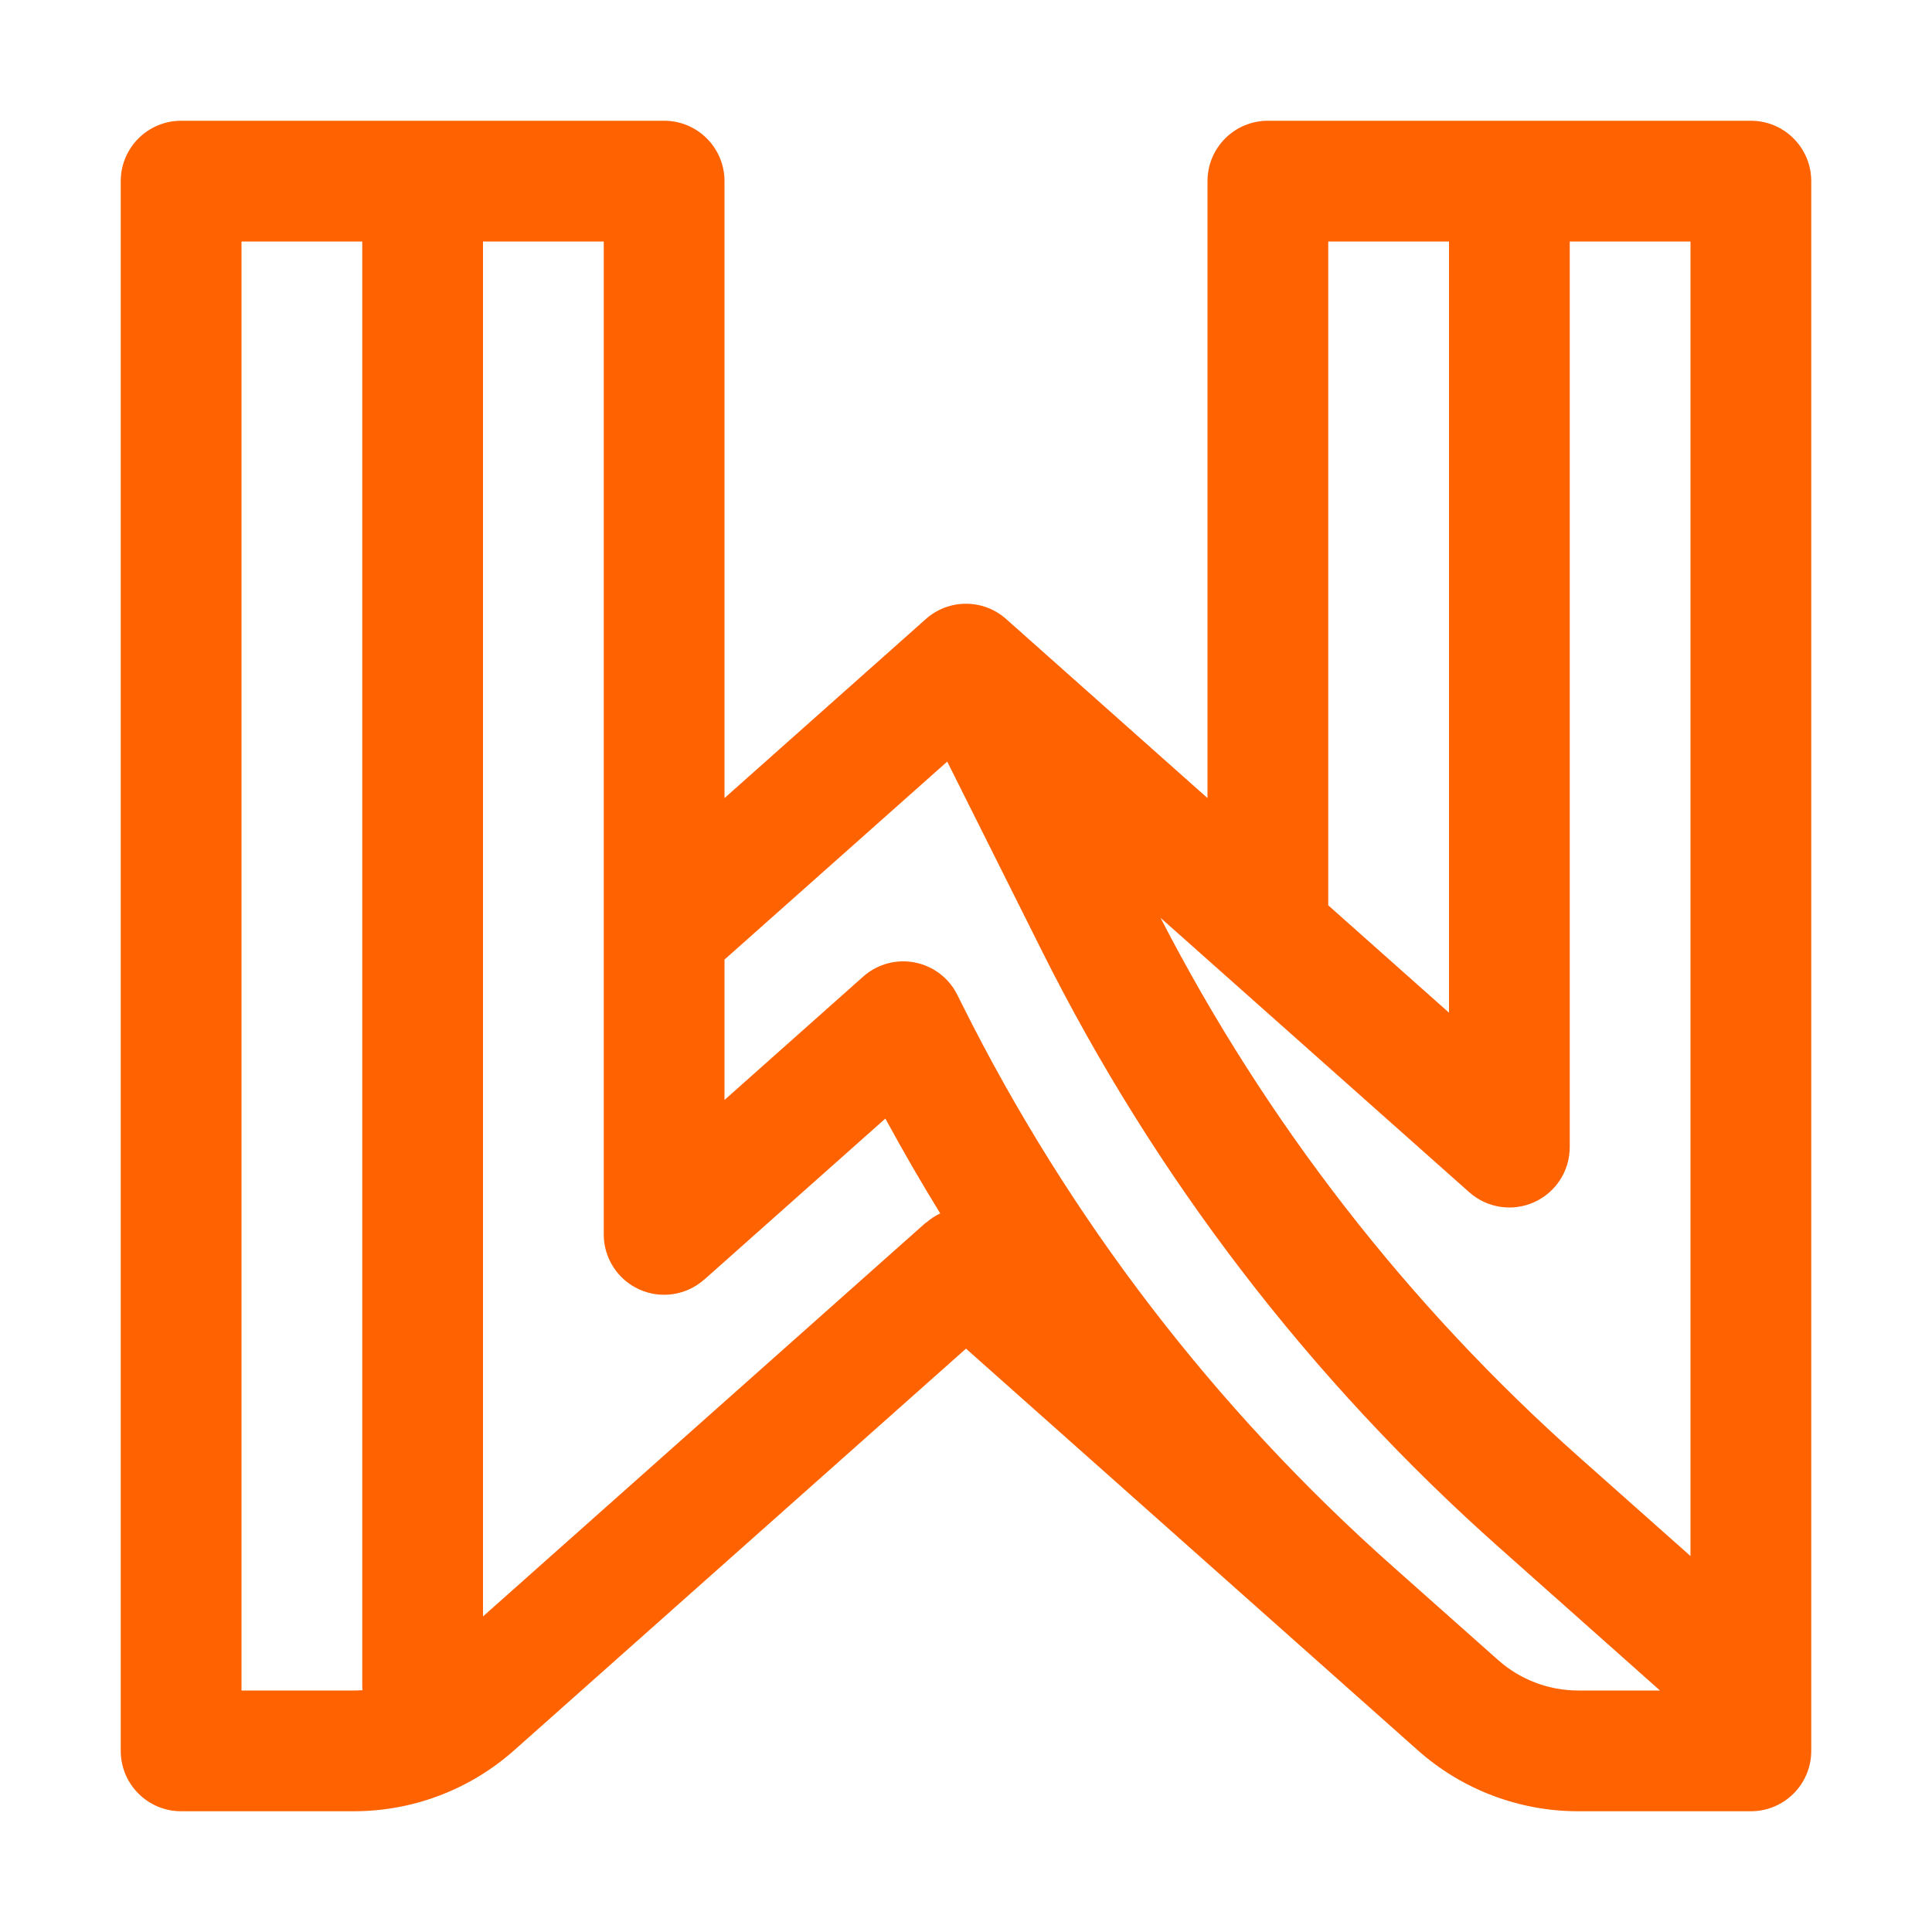
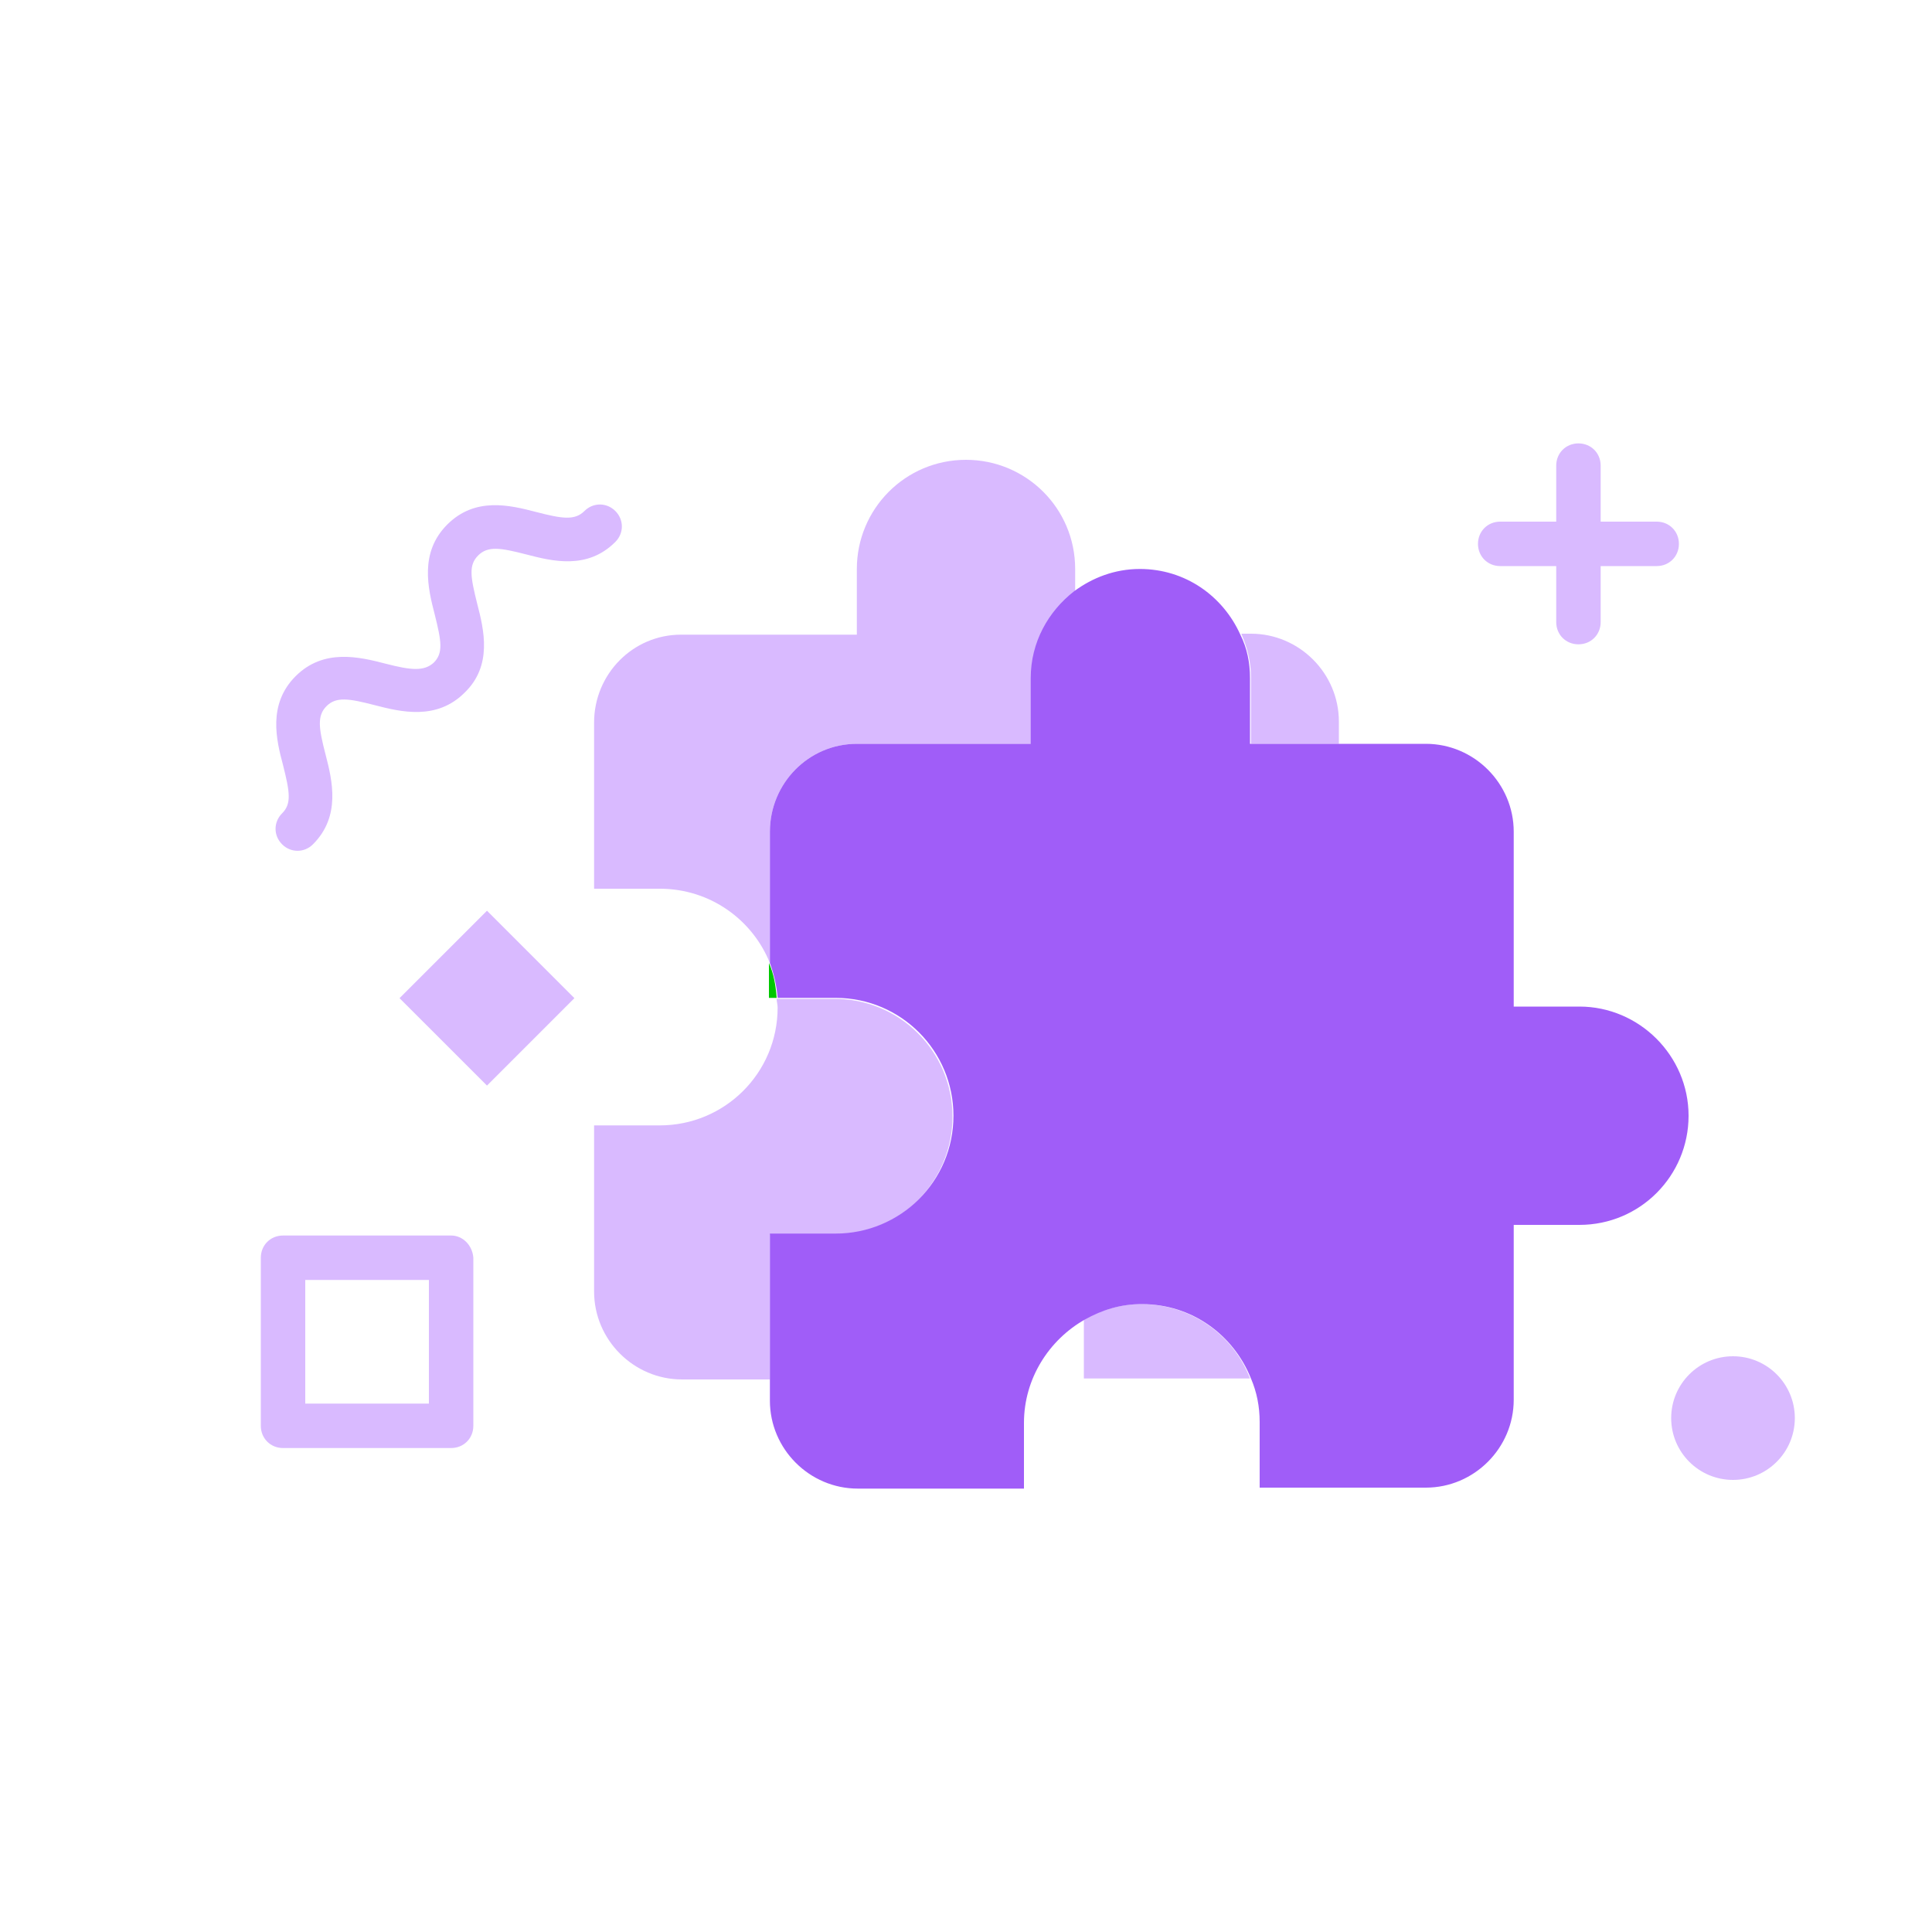
- <svg xmlns="http://www.w3.org/2000/svg" t="1661529457463" class="icon" viewBox="0 0 1024 1024" version="1.1" p-id="10230" width="200" height="200">
-   <path d="M928 64H672a32 32 0 0 0-32 32v327l-106.74-94.92a32 32 0 0 0-42.52 0L384 423V96a32 32 0 0 0-32-32H96a32 32 0 0 0-32 32v832a32 32 0 0 0 32 32h91.5a127.86 127.86 0 0 0 83.34-30.85l1.05-0.9L512 714.81l239.46 212.86a127.88 127.88 0 0 0 85 32.33H928a32 32 0 0 0 32-32V96a32 32 0 0 0-32-32z m-96 64h64v696.74l-58.55-52a987.37 987.37 0 0 1-222.34-286.27l163.63 145.45A32 32 0 0 0 832 608z m-128 0h64v408.74l-64-56.89zM187.5 896H128V128h64v764.37c0 1.16 0 2.32 0.13 3.46-1.54 0.11-3.08 0.17-4.63 0.17z m303.29-248h-0.05L256 856.74V128h64v526.22a32 32 0 0 0 53.21 24h0.05l96-85.36q13.88 25.59 29.08 50.27a31.86 31.86 0 0 0-7.56 5zM836.5 896a63.92 63.92 0 0 1-42.5-16.17l-55.75-49.53A987.52 987.52 0 0 1 510 532.5l-2.64-5.27a32 32 0 0 0-42.93-14.31 31.46 31.46 0 0 0-7 4.77L384 583v-74.41l118.05-104.93L552 503.53a1051.24 1051.24 0 0 0 242.94 317L879.83 896z" fill="#ff6200" p-id="10231" />
+ <svg xmlns="http://www.w3.org/2000/svg" t="1665944239660" class="icon" viewBox="0 0 1024 1024" version="1.1" p-id="12154" data-spm-anchor-id="a313x.7781069.0.i26" width="200" height="200">
+   <path d="M454.144 394.24h92.672v-34.816c0-18.944 9.216-35.328 23.04-46.08v-11.776c0-32.256-26.112-57.856-57.856-57.856-32.256 0-57.856 26.112-57.856 57.856v34.816H360.96c-25.6 0-46.08 20.992-46.08 46.592V471.04h34.816c26.624 0 49.152 16.384 58.368 39.424V440.832c0-25.6 20.48-46.592 46.08-46.592zM663.04 394.24h46.592v-11.776c0-25.6-20.992-46.592-46.592-46.592h-5.12c3.072 7.168 5.12 14.848 5.12 23.04V394.24zM442.368 654.336c34.816 0 62.464-28.16 62.464-62.464 0-34.816-28.16-62.464-62.464-62.464h-30.72c0 1.536 0.512 3.072 0.512 4.608 0 34.816-28.16 62.464-62.464 62.464h-34.816v88.064c0 25.6 20.992 46.592 46.592 46.592h46.592v-76.8h34.304zM604.672 691.2c-10.752 0-20.992 3.072-30.208 8.192v31.232h88.064c-8.704-23.04-31.232-39.424-57.856-39.424z" fill="#d9baff" p-id="12155" data-spm-anchor-id="a313x.7781069.0.i25" class="" />
+   <path d="M407.552 528.896h4.096c-0.512-6.656-1.536-12.8-4.096-18.432v18.432z" fill="#01C700" p-id="12156" />
+   <path d="M837.12 533.504h-34.816V440.832c0-25.6-20.992-46.592-46.592-46.592h-93.184v-34.816c0-8.192-1.536-15.872-5.12-23.04-9.216-20.48-29.184-34.816-53.248-34.816-13.312 0-25.088 4.608-34.816 11.776-13.824 10.752-23.04 27.136-23.04 46.08V394.24h-92.16c-25.6 0-46.08 20.992-46.08 46.592v69.632c2.048 5.632 3.584 11.776 4.096 18.432h30.72c34.816 0 62.464 28.16 62.464 62.464 0 34.816-28.16 62.464-62.464 62.464h-34.816V742.4c0 25.6 20.992 46.592 46.592 46.592H542.72v-34.816c0-23.552 13.312-44.032 32.256-54.784 9.216-5.12 18.944-8.192 30.208-8.192 26.624 0 48.64 16.384 57.856 39.424 3.072 7.168 4.608 14.848 4.608 23.04v34.816h88.064c25.6 0 46.592-20.992 46.592-46.592v-92.672h34.816c32.256 0 57.856-26.112 57.856-57.856 0-31.744-26.112-57.856-57.856-57.856z" fill="#a05df8" p-id="12157" data-spm-anchor-id="a313x.7781069.0.i24" class="" />
+   <path d="M878.08 276.48h-29.696v-29.696c0-6.656-5.12-11.776-11.776-11.776-6.656 0-11.776 5.12-11.776 11.776V276.48h-29.696c-6.656 0-11.776 5.12-11.776 11.776s5.12 11.776 11.776 11.776h29.696v29.696c0 6.656 5.12 11.776 11.776 11.776 6.656 0 11.776-5.12 11.776-11.776v-29.696h29.696c6.656 0 11.776-5.12 11.776-11.776s-5.12-11.776-11.776-11.776zM156.672 358.4c14.848-14.848 33.792-10.24 47.616-6.656 13.824 3.584 20.48 4.096 25.6-0.512 5.12-5.12 4.096-11.264 0.512-25.6-3.584-13.824-8.192-32.768 6.656-47.616 14.848-14.848 33.28-10.24 47.104-6.656 13.824 3.584 20.48 4.608 25.6-0.512 4.608-4.608 11.776-4.608 16.384 0s4.608 11.776 0 16.384c-14.848 14.848-33.28 10.24-47.104 6.656-13.824-3.584-20.48-4.608-25.6 0.512s-4.096 11.264-0.512 25.6c3.584 13.824 8.192 32.768-6.656 47.104-14.848 14.848-33.792 10.24-47.616 6.656-13.824-3.584-20.48-4.608-25.6 0.512s-4.096 11.776-0.512 25.6c3.584 13.824 8.192 32.768-6.656 47.616-4.608 4.608-11.776 4.608-16.384 0-4.608-4.608-4.608-11.776 0-16.384 5.12-5.12 4.096-11.264 0.512-25.6-3.584-13.312-8.192-32.256 6.656-47.104z" fill="#d9baff" p-id="12158" data-spm-anchor-id="a313x.7781069.0.i28" class="" />
+   <path d="M211.763 529.044l46.346-46.341 46.336 46.336-46.336 46.341z" fill="#d9baff" p-id="12159" data-spm-anchor-id="a313x.7781069.0.i29" class="" />
+   <path d="M918.528 751.616m-32.768 0a32.768 32.768 0 1 0 65.536 0 32.768 32.768 0 1 0-65.536 0Z" fill="#d9baff" p-id="12160" data-spm-anchor-id="a313x.7781069.0.i30" class="" />
+   <path d="M239.104 654.848H150.016c-6.656 0-11.776 5.12-11.776 11.776v89.088c0 6.656 5.12 11.776 11.776 11.776h89.088c6.656 0 11.776-5.12 11.776-11.776v-89.088c-0.512-6.656-5.632-11.776-11.776-11.776z m-11.776 89.088H161.792v-65.536h65.536v65.536z" fill="#d9baff" p-id="12161" data-spm-anchor-id="a313x.7781069.0.i27" class="" />
</svg>
